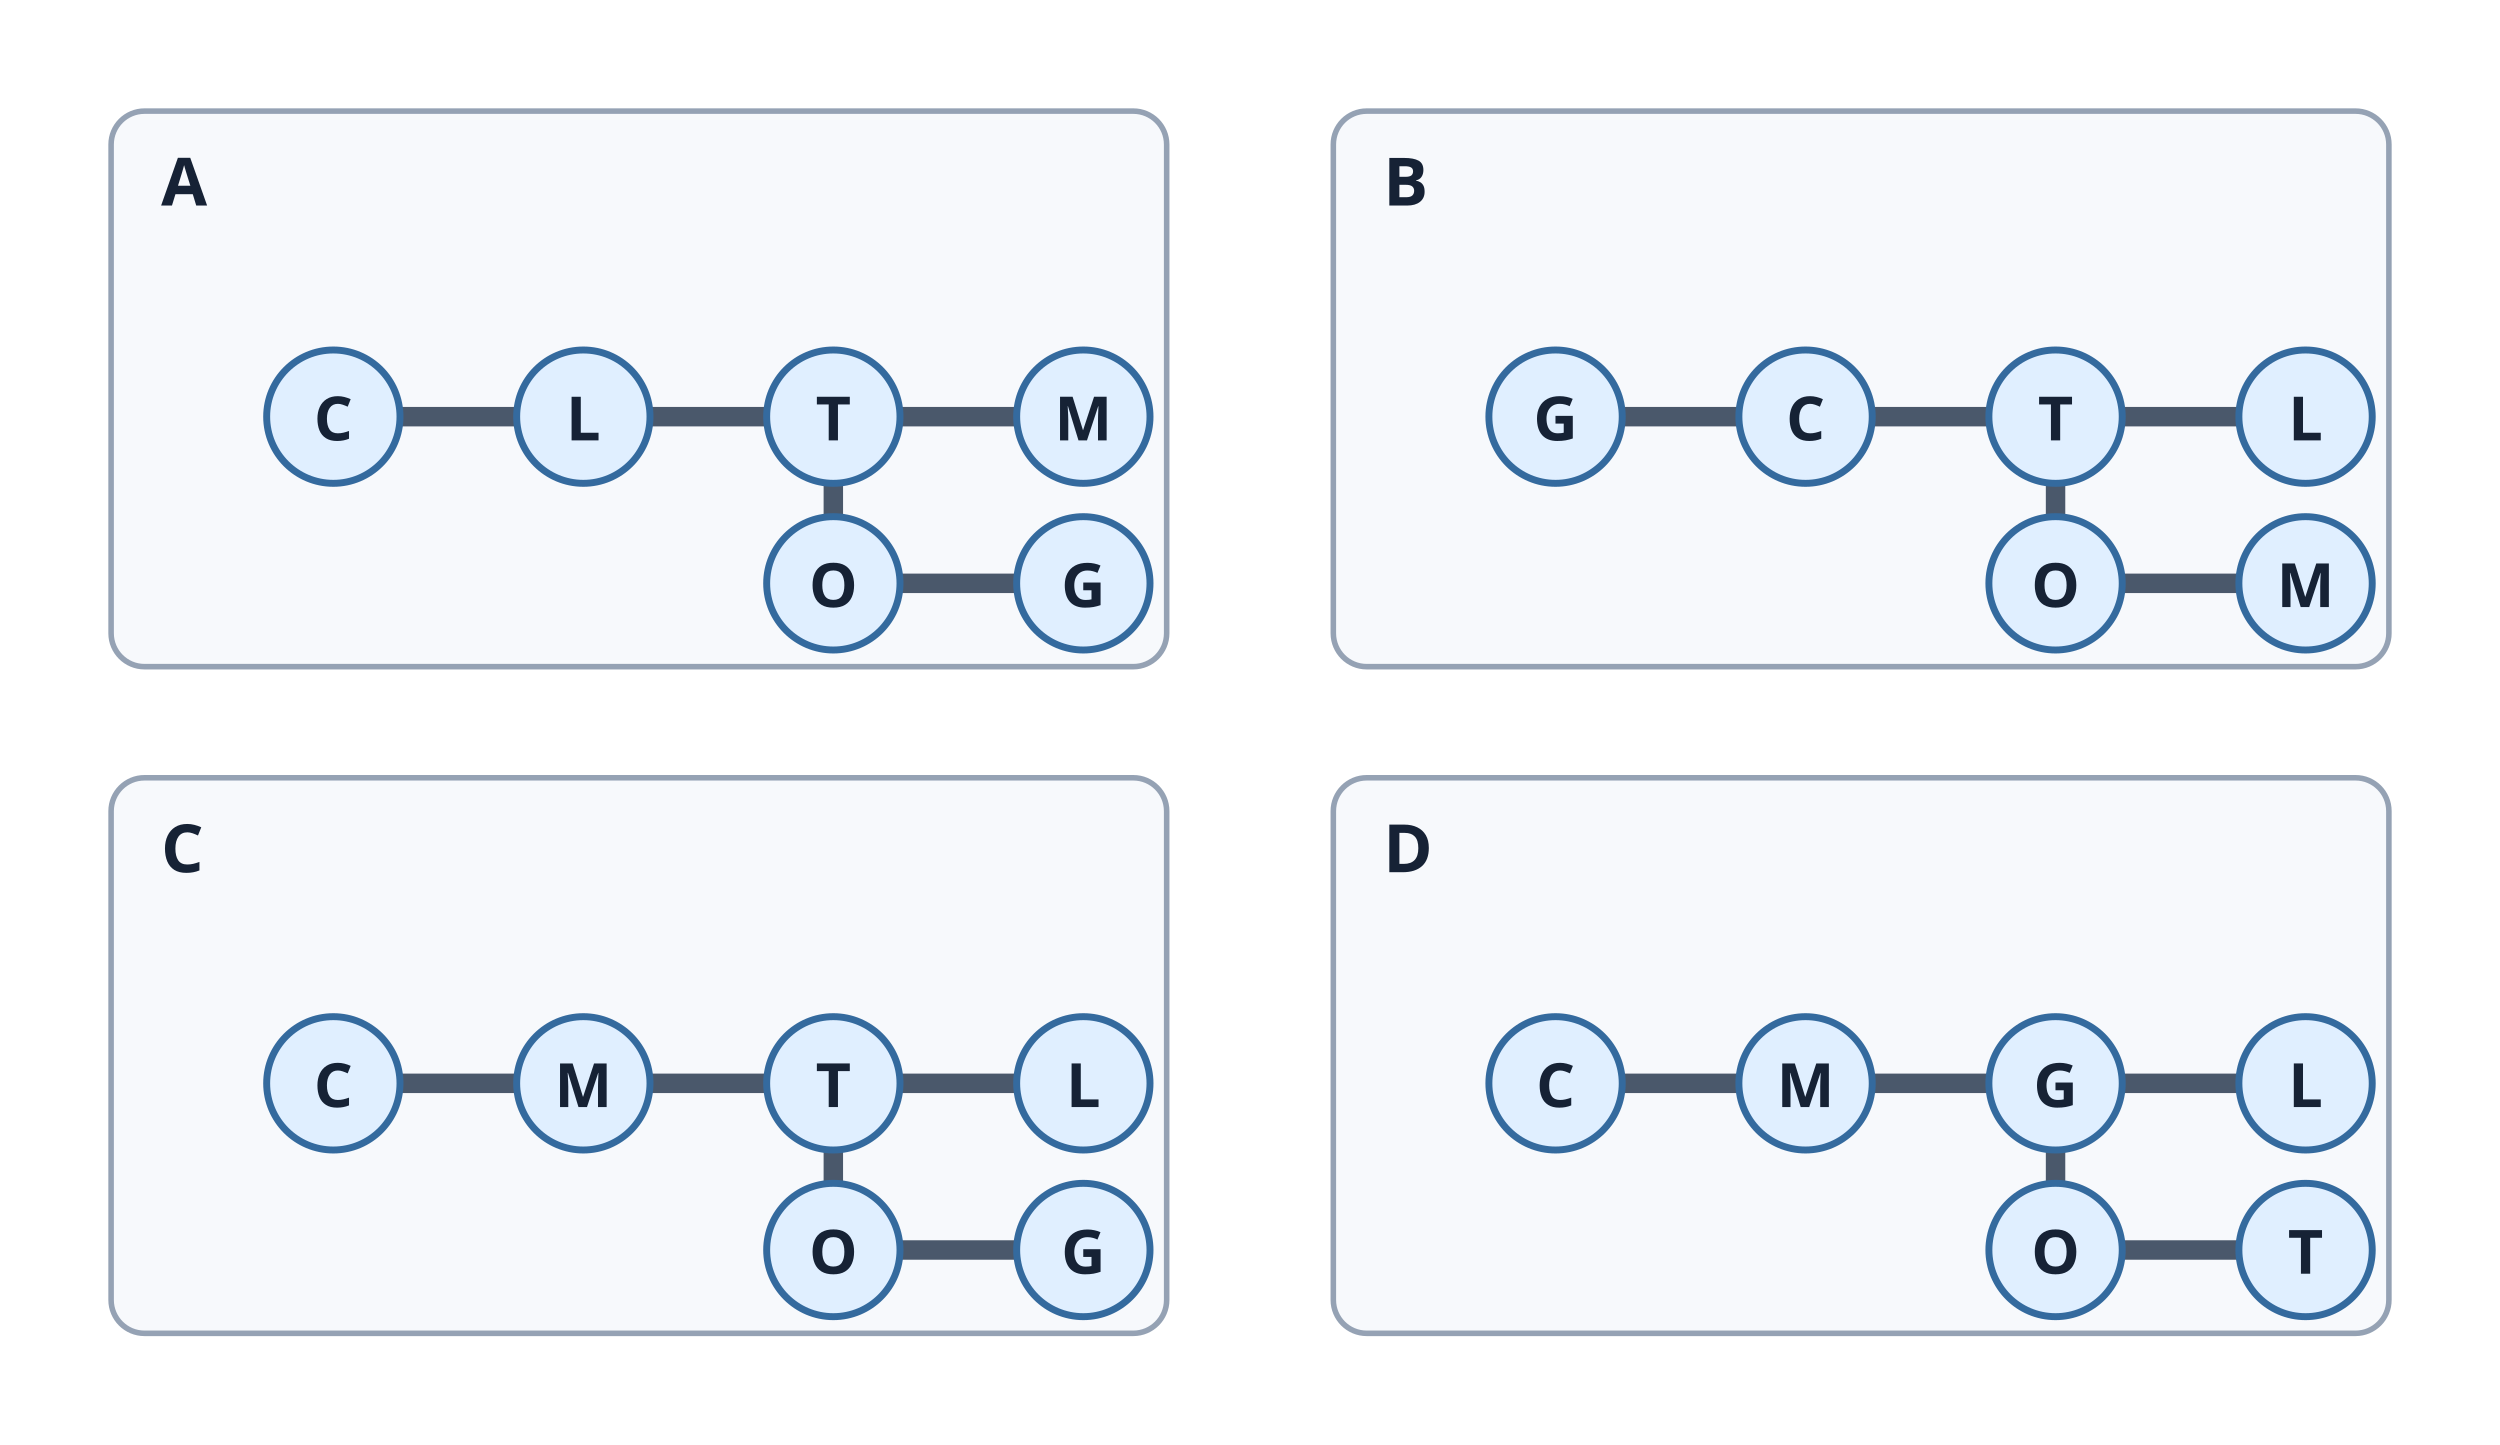
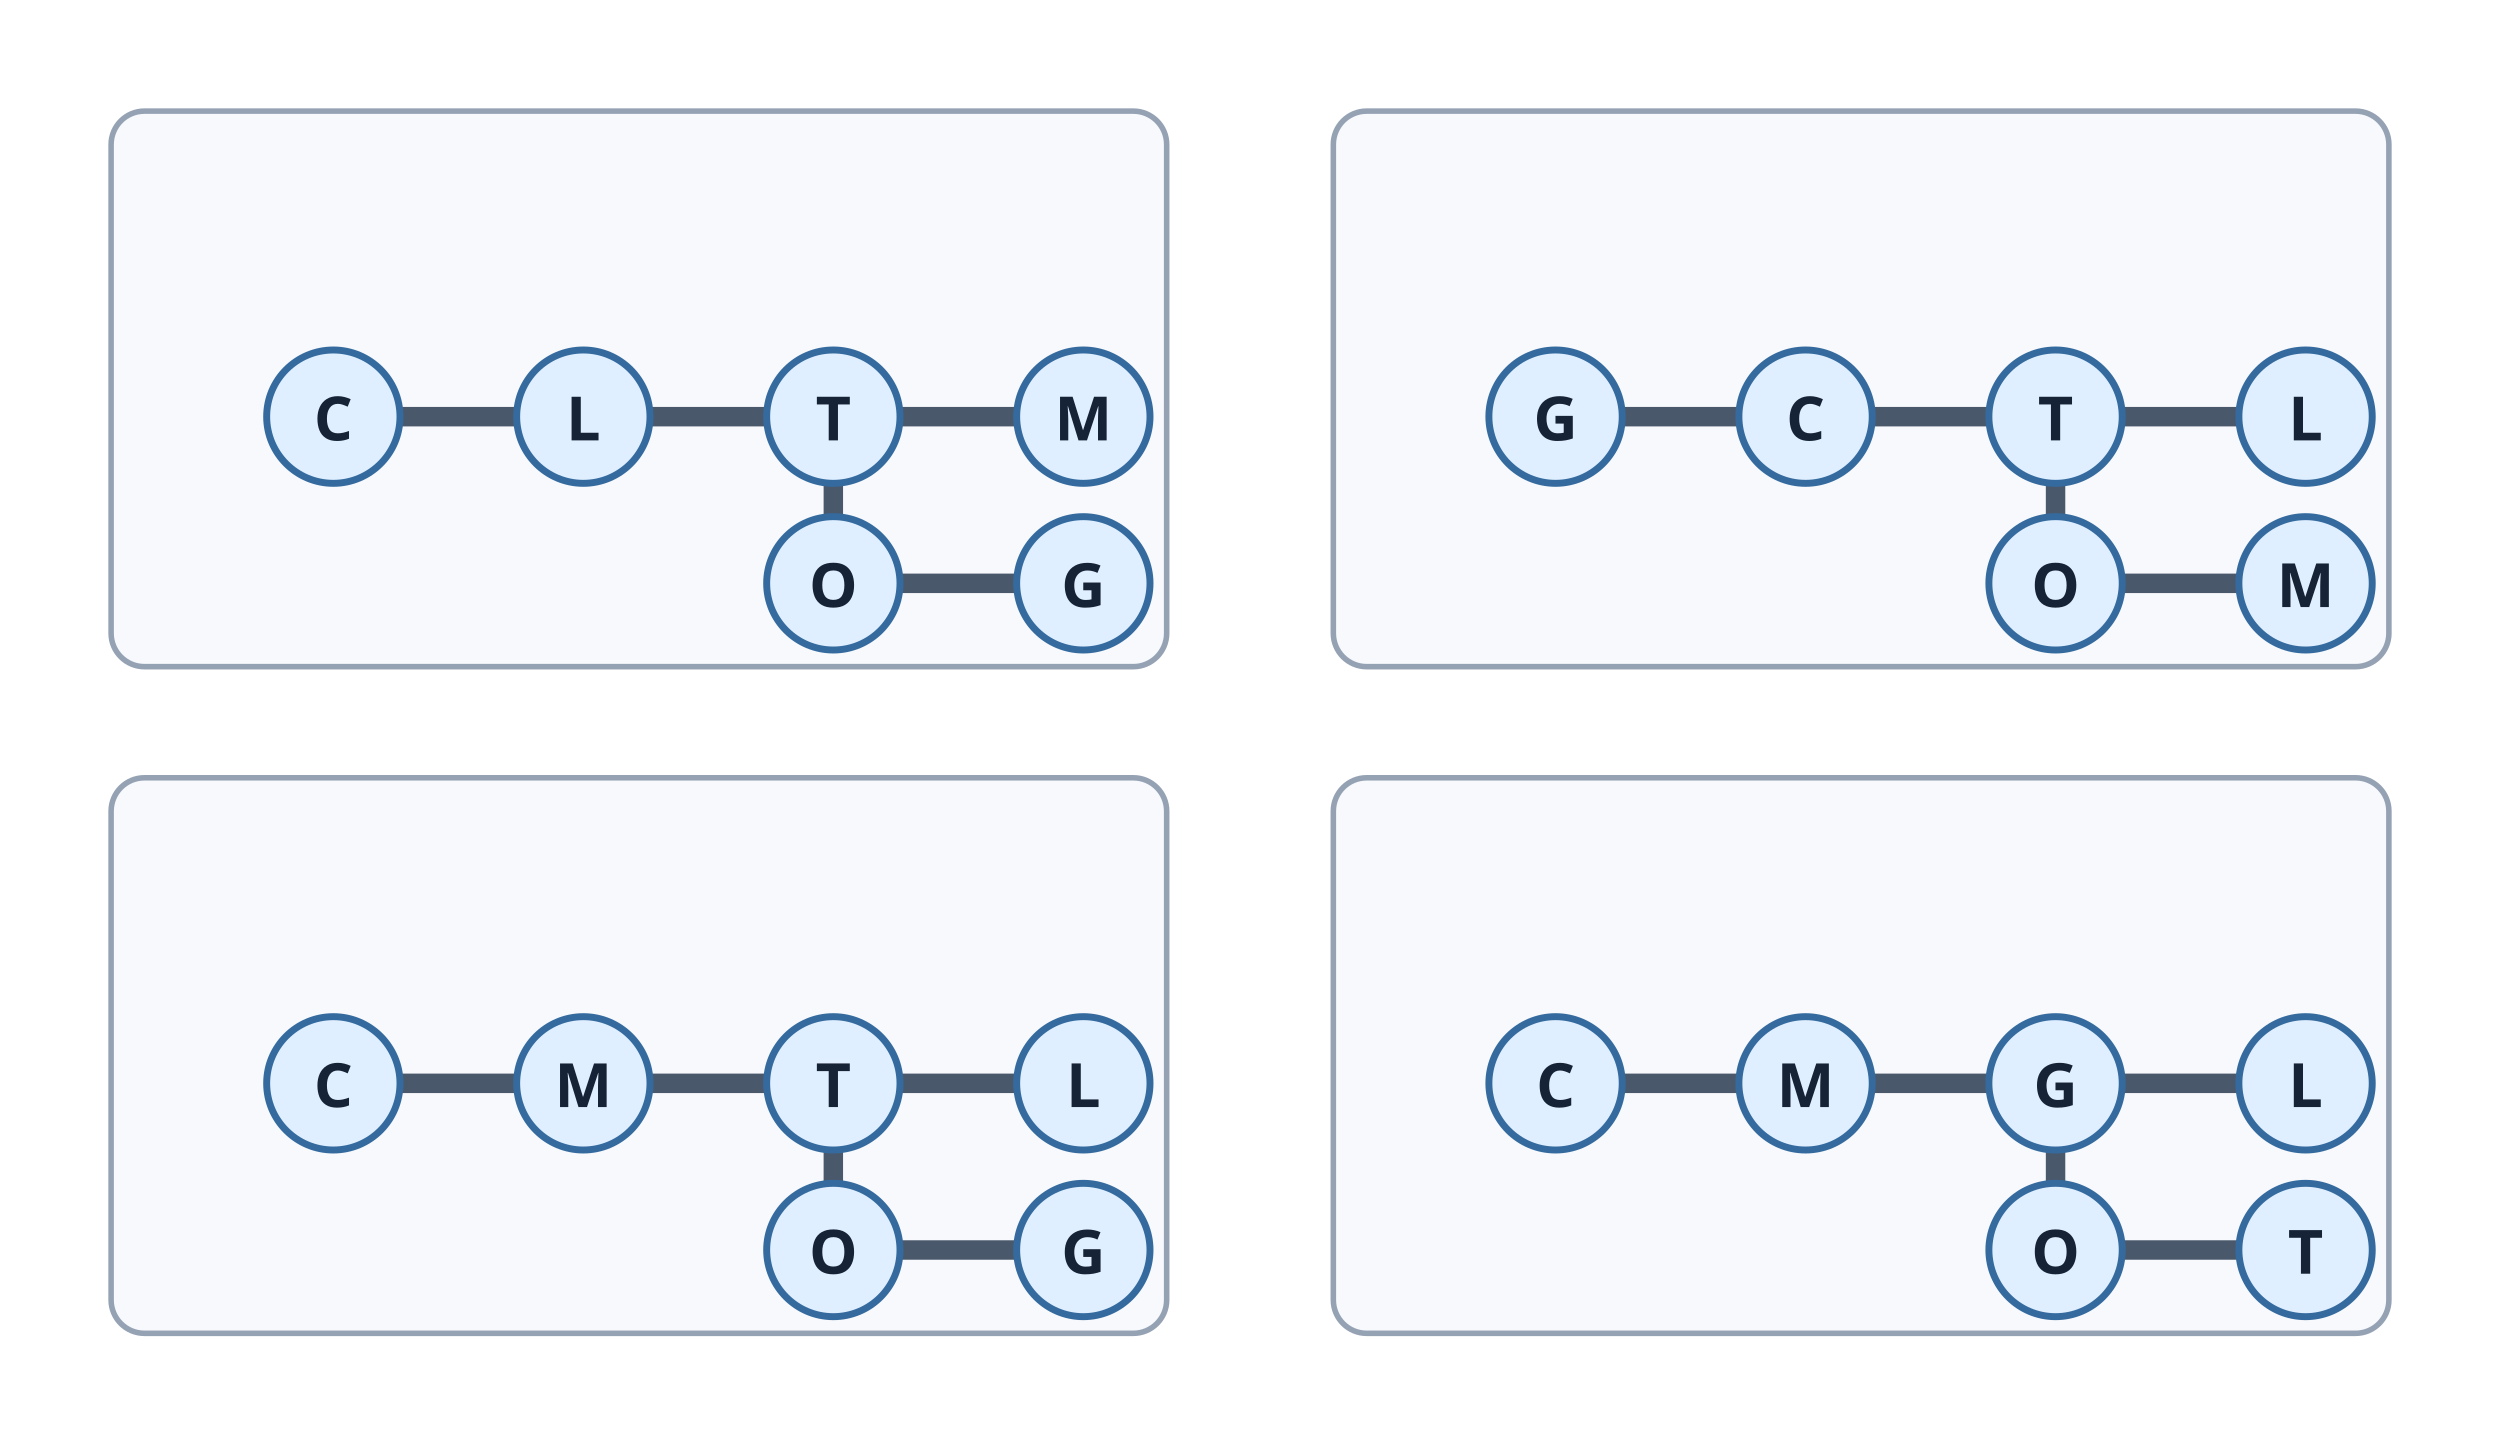
<svg xmlns="http://www.w3.org/2000/svg" width="900" height="520" viewBox="0 0 900 520" role="img" aria-labelledby="title desc">
  <style>
    .panel { fill: #f7f9fc; stroke: #95a2b4; stroke-width: 2; }
    .edge { stroke: #4a586b; stroke-width: 7; stroke-linecap: round; }
    .node { fill: #e0efff; stroke: #346a9e; stroke-width: 2.5; }
    .label { font: 700 22px system-ui, sans-serif; fill: #162235; text-anchor: middle; dominant-baseline: central; }
-     .option { font: 700 24px system-ui, sans-serif; fill: #162235; }
  </style>
  <g transform="translate(40,40)">
    <rect width="380" height="200" rx="12" class="panel" />
-     <text x="18" y="34" class="option">A</text>
    <g transform="translate(50,35)">
      <path d="M30 75H120 M120 75H210 M210 75H300 M210 75V135 H300" class="edge" fill="none" />
      <g class="node">
        <circle cx="210" cy="75" r="24" />
        <circle cx="120" cy="75" r="24" />
        <circle cx="300" cy="75" r="24" />
        <circle cx="210" cy="135" r="24" />
        <circle cx="30" cy="75" r="24" />
        <circle cx="300" cy="135" r="24" />
      </g>
      <g class="label">
        <text x="210" y="75">T</text>
        <text x="120" y="75">L</text>
        <text x="300" y="75">M</text>
        <text x="210" y="135">O</text>
        <text x="30" y="75">C</text>
        <text x="300" y="135">G</text>
      </g>
    </g>
  </g>
  <g transform="translate(480,40)">
    <rect width="380" height="200" rx="12" class="panel" />
-     <text x="18" y="34" class="option">B</text>
    <g transform="translate(50,35)">
      <path d="M30 75H120 M120 75H210 M210 75H300 M210 75V135 H300" class="edge" fill="none" />
      <g class="node">
        <circle cx="210" cy="75" r="24" />
        <circle cx="120" cy="75" r="24" />
        <circle cx="300" cy="75" r="24" />
        <circle cx="210" cy="135" r="24" />
        <circle cx="30" cy="75" r="24" />
        <circle cx="300" cy="135" r="24" />
      </g>
      <g class="label">
        <text x="210" y="75">T</text>
        <text x="120" y="75">C</text>
        <text x="300" y="75">L</text>
        <text x="210" y="135">O</text>
        <text x="30" y="75">G</text>
        <text x="300" y="135">M</text>
      </g>
    </g>
  </g>
  <g transform="translate(40,280)">
    <rect width="380" height="200" rx="12" class="panel" />
-     <text x="18" y="34" class="option">C</text>
    <g transform="translate(50,35)">
      <path d="M30 75H120 M120 75H210 M210 75H300 M210 75V135 H300" class="edge" fill="none" />
      <g class="node">
        <circle cx="210" cy="75" r="24" />
        <circle cx="120" cy="75" r="24" />
        <circle cx="300" cy="75" r="24" />
        <circle cx="210" cy="135" r="24" />
        <circle cx="30" cy="75" r="24" />
        <circle cx="300" cy="135" r="24" />
      </g>
      <g class="label">
        <text x="210" y="75">T</text>
        <text x="120" y="75">M</text>
        <text x="300" y="75">L</text>
        <text x="210" y="135">O</text>
        <text x="30" y="75">C</text>
        <text x="300" y="135">G</text>
      </g>
    </g>
  </g>
  <g transform="translate(480,280)">
    <rect width="380" height="200" rx="12" class="panel" />
-     <text x="18" y="34" class="option">D</text>
    <g transform="translate(50,35)">
      <path d="M30 75H120 M120 75H210 M210 75H300 M210 75V135 H300" class="edge" fill="none" />
      <g class="node">
        <circle cx="210" cy="75" r="24" />
        <circle cx="120" cy="75" r="24" />
        <circle cx="300" cy="75" r="24" />
        <circle cx="210" cy="135" r="24" />
        <circle cx="30" cy="75" r="24" />
        <circle cx="300" cy="135" r="24" />
      </g>
      <g class="label">
        <text x="210" y="75">G</text>
        <text x="120" y="75">M</text>
        <text x="300" y="75">L</text>
        <text x="210" y="135">O</text>
        <text x="30" y="75">C</text>
        <text x="300" y="135">T</text>
      </g>
    </g>
  </g>
</svg>
